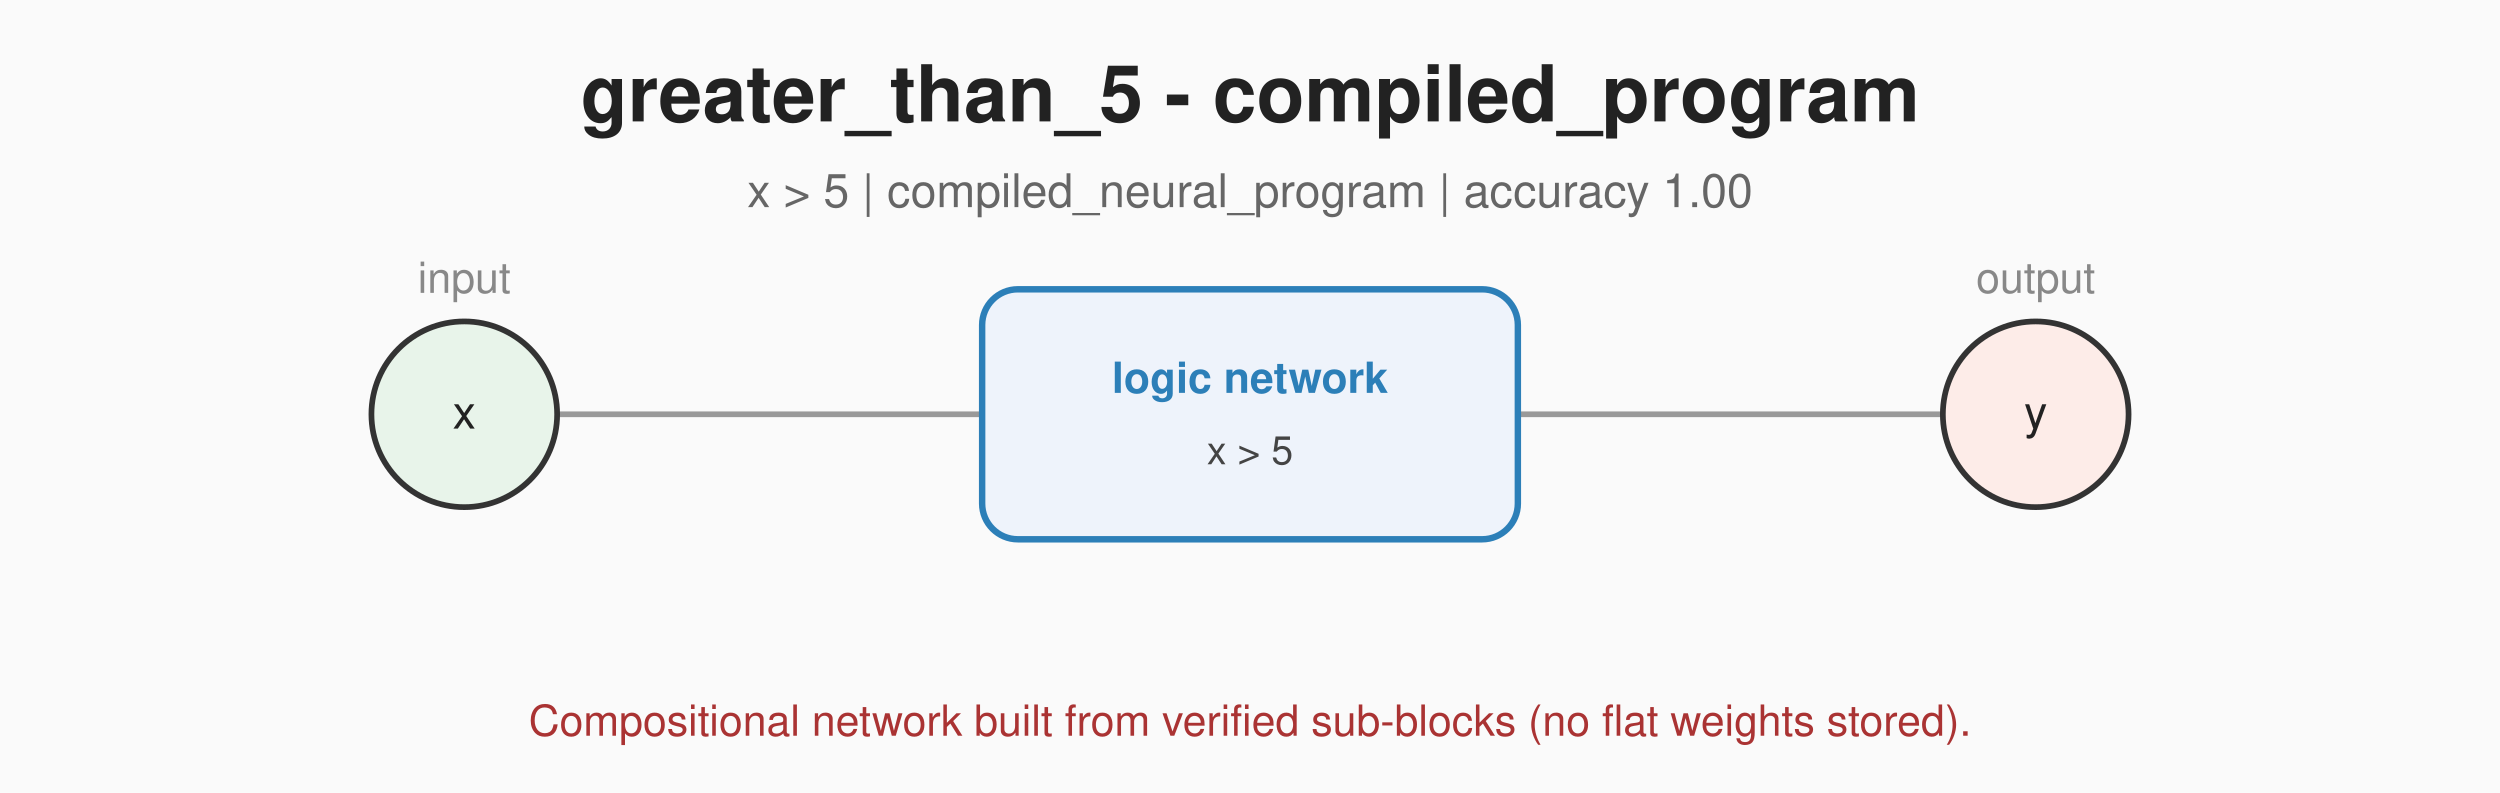
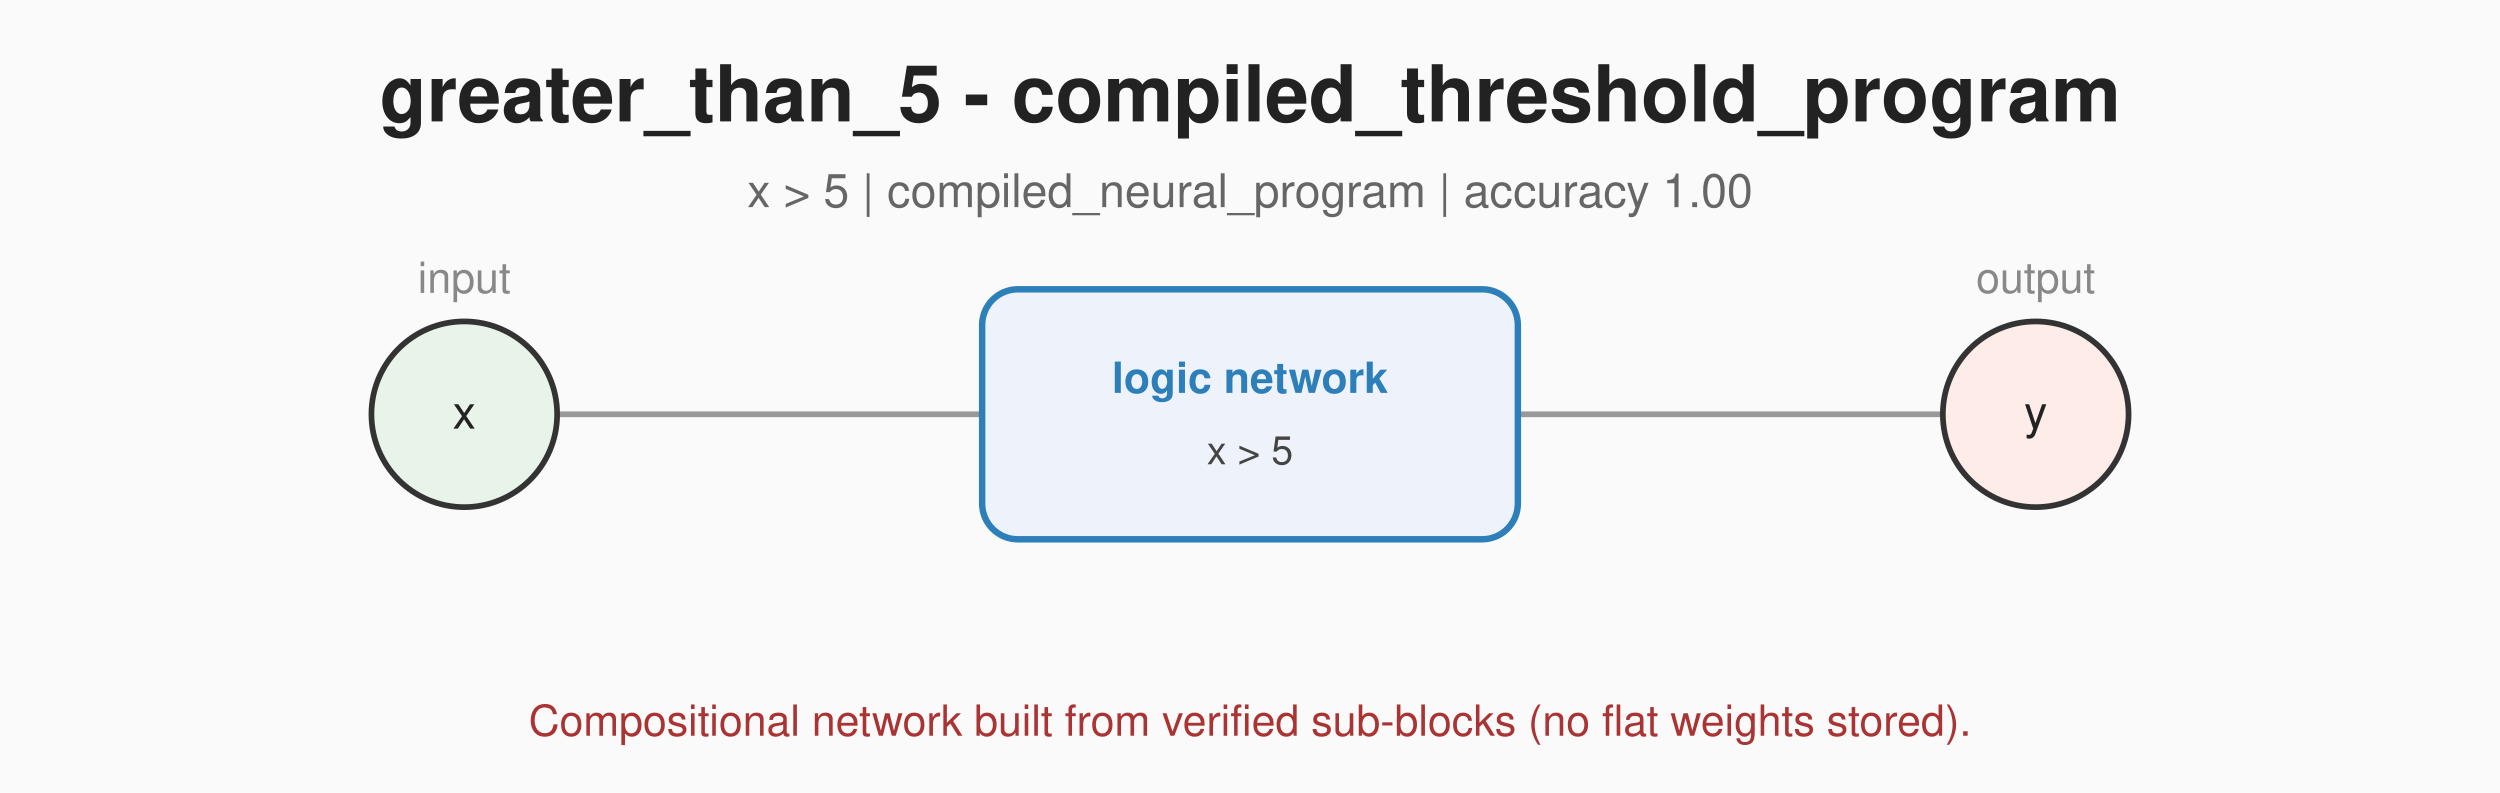
<svg xmlns="http://www.w3.org/2000/svg" width="700" height="222" viewBox="0 0 700 222" font-family="Helvetica, Arial, sans-serif">
  <rect width="700" height="222" fill="#fafafa" />
-   <text x="350.0" y="34" text-anchor="middle" font-size="22" font-weight="bold" fill="#222">greater_than_5 - compiled_program</text>
+   <text x="350.0" y="34" text-anchor="middle" font-size="22" font-weight="bold" fill="#222">greater_than_5 - compiled_threshold_program</text>
  <text x="350.0" y="58" text-anchor="middle" font-size="13" fill="#666">x &gt; 5  |  compiled_neural_program  |  accuracy 1.00</text>
  <line x1="130.0" y1="116.0" x2="275.0" y2="116.0" stroke="#999" stroke-width="1.6" />
  <line x1="425.0" y1="116.0" x2="570.0" y2="116.0" stroke="#999" stroke-width="1.6" />
  <rect x="275.0" y="81.0" width="150" height="70" rx="10" fill="#eef3fb" stroke="#2c7fb8" stroke-width="1.8" />
  <text x="350.0" y="110.0" text-anchor="middle" font-size="12" fill="#2c7fb8" font-weight="bold">logic network</text>
  <text x="350.0" y="130.0" text-anchor="middle" font-size="11" fill="#444">x &gt; 5</text>
  <circle cx="130.0" cy="116.0" r="26" fill="#e8f4ea" stroke="#333333" stroke-width="1.6" />
  <text x="130.0" y="120.0" text-anchor="middle" font-size="13" fill="#222">x</text>
  <circle cx="570.0" cy="116.0" r="26" fill="#fdece8" stroke="#333333" stroke-width="1.6" />
  <text x="570.0" y="120.0" text-anchor="middle" font-size="13" fill="#222">y</text>
  <text x="130.0" y="82.0" text-anchor="middle" font-size="12" fill="#888">input</text>
  <text x="570.0" y="82.0" text-anchor="middle" font-size="12" fill="#888">output</text>
  <text x="350.0" y="206" text-anchor="middle" font-size="12" fill="#a33">Compositional network built from verified sub-blocks (no flat weights stored).</text>
</svg>
